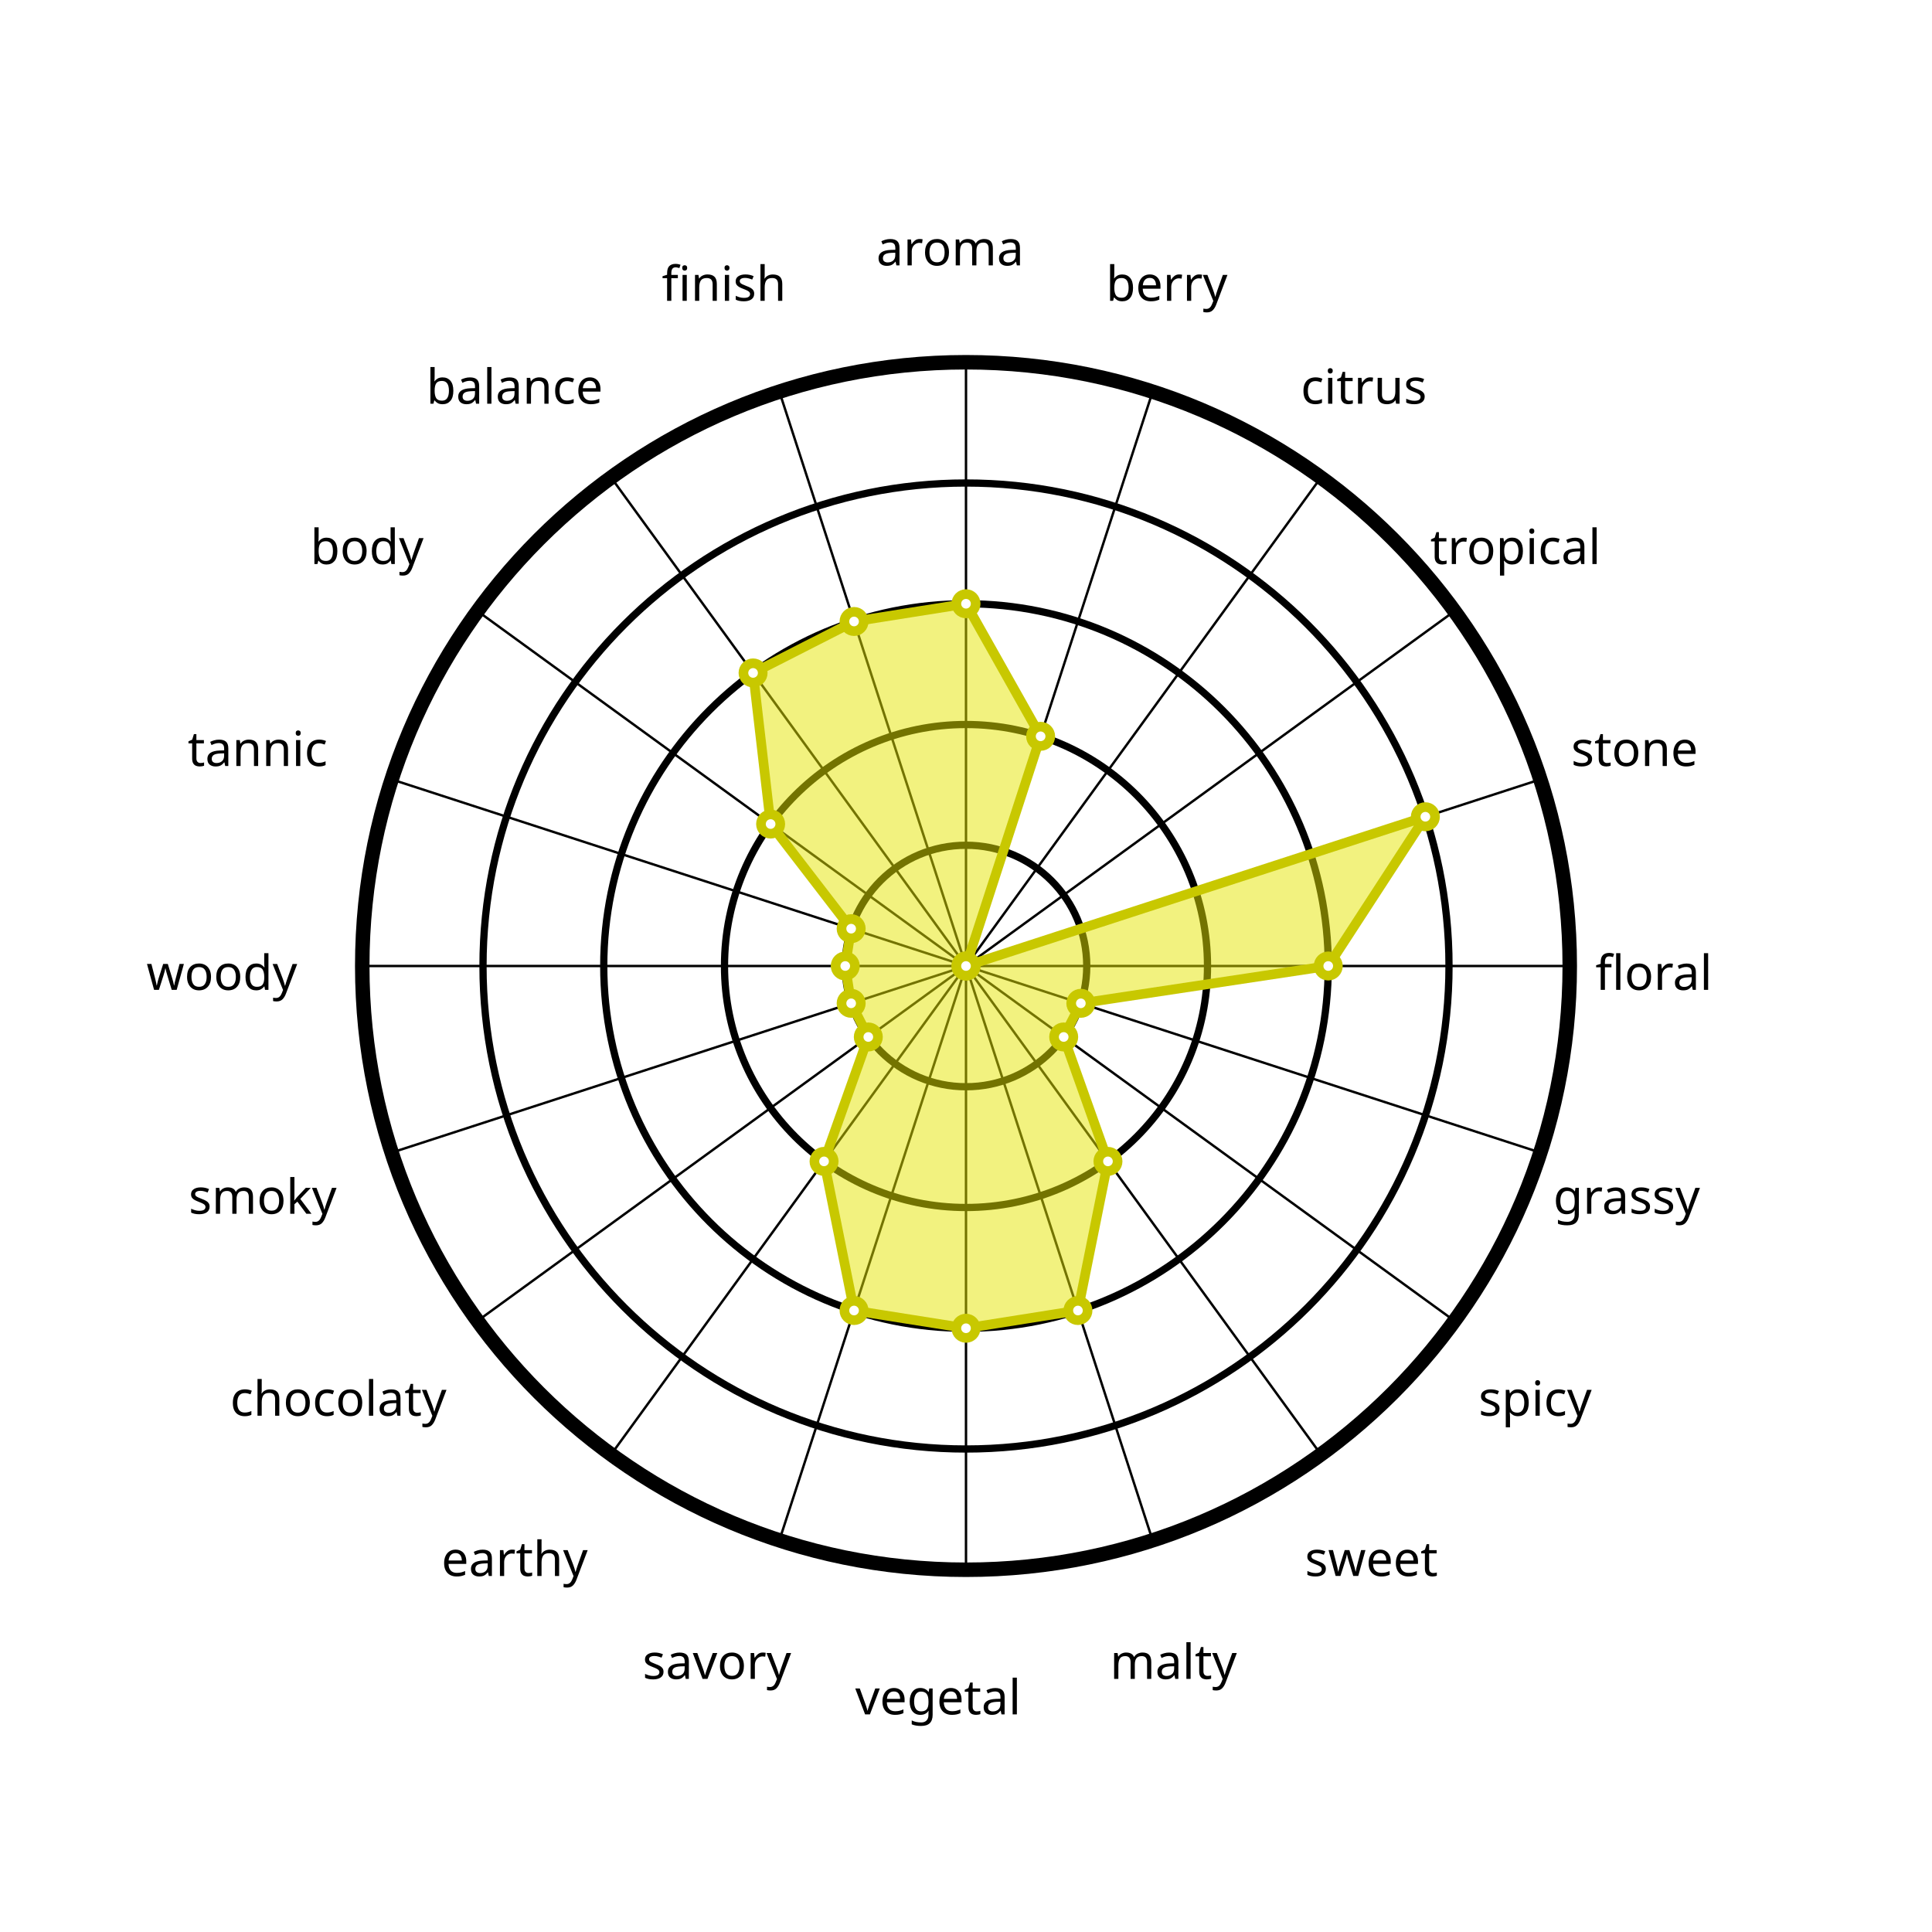
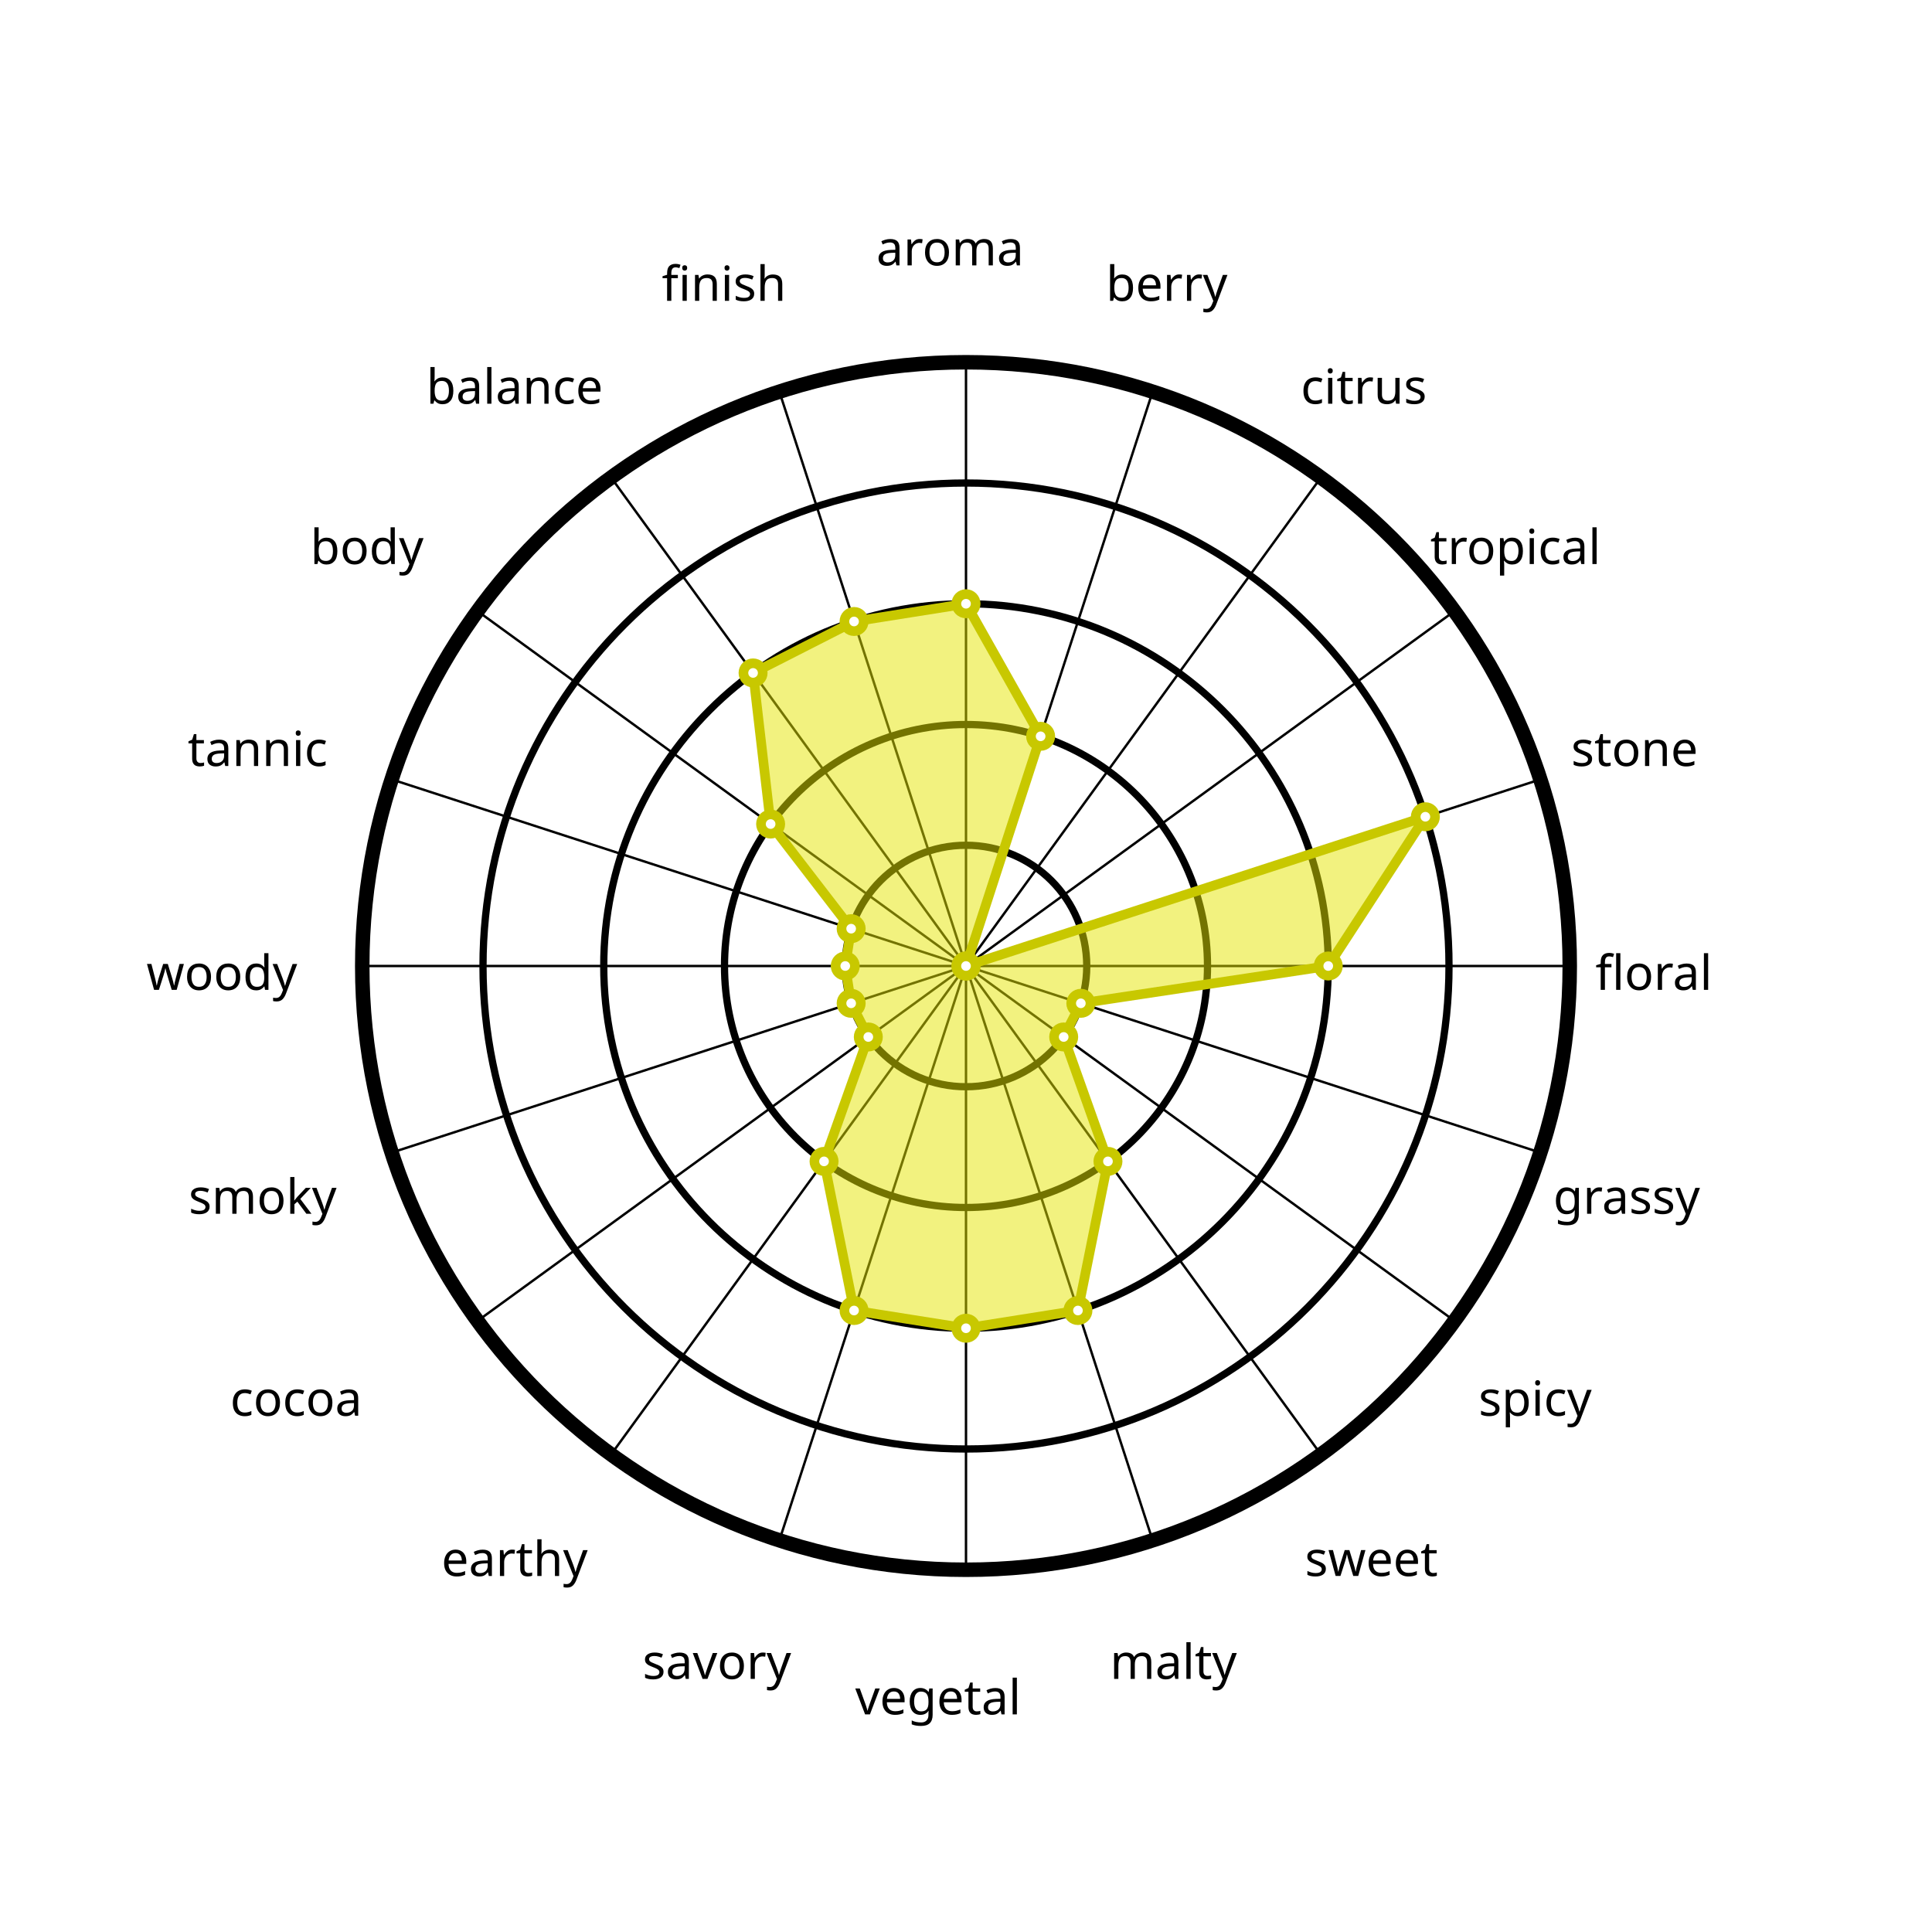
<svg xmlns="http://www.w3.org/2000/svg" id="d3wheel" class="wheel-container__flavor-wheel" viewBox="-400 -400 800 800" version="1.1" baseProfile="full" style="block-size:850px;height:850px;inline-size:850px;perspective-origin:425px 425px;transform-origin:425px 425px;width:850px;">
  <g class="flavor-wheel__ring-grid" style="block-size:auto;height:auto;inline-size:auto;overflow-block:visible;overflow-inline:visible;overflow-x:visible;overflow-y:visible;perspective-origin:400px 400px;transform-origin:0px 0px;width:auto;">
    <circle cx="0" cy="0" r="50" class="ring-grid__circle" style="block-size:auto;fill:none;height:auto;inline-size:auto;overflow-block:visible;overflow-inline:visible;overflow-x:visible;overflow-y:visible;perspective-origin:400px 400px;r:50px;stroke:rgb(0, 0, 0);stroke-width:3px;transform-origin:0px 0px;user-select:none;width:auto;" />
    <circle cx="0" cy="0" r="100" class="ring-grid__circle" style="block-size:auto;fill:none;height:auto;inline-size:auto;overflow-block:visible;overflow-inline:visible;overflow-x:visible;overflow-y:visible;perspective-origin:400px 400px;r:100px;stroke:rgb(0, 0, 0);stroke-width:3px;transform-origin:0px 0px;user-select:none;width:auto;" />
    <circle cx="0" cy="0" r="150" class="ring-grid__circle" style="block-size:auto;fill:none;height:auto;inline-size:auto;overflow-block:visible;overflow-inline:visible;overflow-x:visible;overflow-y:visible;perspective-origin:400px 400px;r:150px;stroke:rgb(0, 0, 0);stroke-width:3px;transform-origin:0px 0px;user-select:none;width:auto;" />
    <circle cx="0" cy="0" r="200" class="ring-grid__circle" style="block-size:auto;fill:none;height:auto;inline-size:auto;overflow-block:visible;overflow-inline:visible;overflow-x:visible;overflow-y:visible;perspective-origin:400px 400px;r:200px;stroke:rgb(0, 0, 0);stroke-width:3px;transform-origin:0px 0px;user-select:none;width:auto;" />
    <circle cx="0" cy="0" r="250" class="ring-grid__circle" style="block-size:auto;fill:none;height:auto;inline-size:auto;overflow-block:visible;overflow-inline:visible;overflow-x:visible;overflow-y:visible;perspective-origin:400px 400px;r:250px;stroke:rgb(0, 0, 0);stroke-width:6px;transform-origin:0px 0px;user-select:none;width:auto;" />
  </g>
  <g class="flavor-wheel__ray-grid" style="block-size:auto;height:auto;inline-size:auto;overflow-block:visible;overflow-inline:visible;overflow-x:visible;overflow-y:visible;perspective-origin:400px 400px;transform-origin:0px 0px;width:auto;">
    <line x1="0" y1="0" x2="250" y2="0" class="ray-grid__ray" style="block-size:auto;height:auto;inline-size:auto;overflow-block:visible;overflow-inline:visible;overflow-x:visible;overflow-y:visible;perspective-origin:400px 400px;stroke:rgb(0, 0, 0);transform-origin:0px 0px;user-select:none;width:auto;" />
    <line x1="0" y1="0" x2="237.764" y2="-77.254" class="ray-grid__ray" style="block-size:auto;height:auto;inline-size:auto;overflow-block:visible;overflow-inline:visible;overflow-x:visible;overflow-y:visible;perspective-origin:400px 400px;stroke:rgb(0, 0, 0);transform-origin:0px 0px;user-select:none;width:auto;" />
    <line x1="0" y1="0" x2="202.254" y2="-146.946" class="ray-grid__ray" style="block-size:auto;height:auto;inline-size:auto;overflow-block:visible;overflow-inline:visible;overflow-x:visible;overflow-y:visible;perspective-origin:400px 400px;stroke:rgb(0, 0, 0);transform-origin:0px 0px;user-select:none;width:auto;" />
    <line x1="0" y1="0" x2="146.946" y2="-202.254" class="ray-grid__ray" style="block-size:auto;height:auto;inline-size:auto;overflow-block:visible;overflow-inline:visible;overflow-x:visible;overflow-y:visible;perspective-origin:400px 400px;stroke:rgb(0, 0, 0);transform-origin:0px 0px;user-select:none;width:auto;" />
    <line x1="0" y1="0" x2="77.254" y2="-237.764" class="ray-grid__ray" style="block-size:auto;height:auto;inline-size:auto;overflow-block:visible;overflow-inline:visible;overflow-x:visible;overflow-y:visible;perspective-origin:400px 400px;stroke:rgb(0, 0, 0);transform-origin:0px 0px;user-select:none;width:auto;" />
    <line x1="0" y1="0" x2="1.5308084989341916e-14" y2="-250" class="ray-grid__ray" style="block-size:auto;height:auto;inline-size:auto;overflow-block:visible;overflow-inline:visible;overflow-x:visible;overflow-y:visible;perspective-origin:400px 400px;stroke:rgb(0, 0, 0);transform-origin:0px 0px;user-select:none;width:auto;" />
    <line x1="0" y1="0" x2="-77.254" y2="-237.764" class="ray-grid__ray" style="block-size:auto;height:auto;inline-size:auto;overflow-block:visible;overflow-inline:visible;overflow-x:visible;overflow-y:visible;perspective-origin:400px 400px;stroke:rgb(0, 0, 0);transform-origin:0px 0px;user-select:none;width:auto;" />
    <line x1="0" y1="0" x2="-146.946" y2="-202.254" class="ray-grid__ray" style="block-size:auto;height:auto;inline-size:auto;overflow-block:visible;overflow-inline:visible;overflow-x:visible;overflow-y:visible;perspective-origin:400px 400px;stroke:rgb(0, 0, 0);transform-origin:0px 0px;user-select:none;width:auto;" />
    <line x1="0" y1="0" x2="-202.254" y2="-146.946" class="ray-grid__ray" style="block-size:auto;height:auto;inline-size:auto;overflow-block:visible;overflow-inline:visible;overflow-x:visible;overflow-y:visible;perspective-origin:400px 400px;stroke:rgb(0, 0, 0);transform-origin:0px 0px;user-select:none;width:auto;" />
    <line x1="0" y1="0" x2="-237.764" y2="-77.254" class="ray-grid__ray" style="block-size:auto;height:auto;inline-size:auto;overflow-block:visible;overflow-inline:visible;overflow-x:visible;overflow-y:visible;perspective-origin:400px 400px;stroke:rgb(0, 0, 0);transform-origin:0px 0px;user-select:none;width:auto;" />
    <line x1="0" y1="0" x2="-250" y2="-3.061616997868383e-14" class="ray-grid__ray" style="block-size:auto;height:auto;inline-size:auto;overflow-block:visible;overflow-inline:visible;overflow-x:visible;overflow-y:visible;perspective-origin:400px 400px;stroke:rgb(0, 0, 0);transform-origin:0px 0px;user-select:none;width:auto;" />
    <line x1="0" y1="0" x2="-237.764" y2="77.254" class="ray-grid__ray" style="block-size:auto;height:auto;inline-size:auto;overflow-block:visible;overflow-inline:visible;overflow-x:visible;overflow-y:visible;perspective-origin:400px 400px;stroke:rgb(0, 0, 0);transform-origin:0px 0px;user-select:none;width:auto;" />
    <line x1="0" y1="0" x2="-202.254" y2="146.946" class="ray-grid__ray" style="block-size:auto;height:auto;inline-size:auto;overflow-block:visible;overflow-inline:visible;overflow-x:visible;overflow-y:visible;perspective-origin:400px 400px;stroke:rgb(0, 0, 0);transform-origin:0px 0px;user-select:none;width:auto;" />
    <line x1="0" y1="0" x2="-146.946" y2="202.254" class="ray-grid__ray" style="block-size:auto;height:auto;inline-size:auto;overflow-block:visible;overflow-inline:visible;overflow-x:visible;overflow-y:visible;perspective-origin:400px 400px;stroke:rgb(0, 0, 0);transform-origin:0px 0px;user-select:none;width:auto;" />
    <line x1="0" y1="0" x2="-77.254" y2="237.764" class="ray-grid__ray" style="block-size:auto;height:auto;inline-size:auto;overflow-block:visible;overflow-inline:visible;overflow-x:visible;overflow-y:visible;perspective-origin:400px 400px;stroke:rgb(0, 0, 0);transform-origin:0px 0px;user-select:none;width:auto;" />
    <line x1="0" y1="0" x2="-4.5924254968025744e-14" y2="250" class="ray-grid__ray" style="block-size:auto;height:auto;inline-size:auto;overflow-block:visible;overflow-inline:visible;overflow-x:visible;overflow-y:visible;perspective-origin:400px 400px;stroke:rgb(0, 0, 0);transform-origin:0px 0px;user-select:none;width:auto;" />
    <line x1="0" y1="0" x2="77.254" y2="237.764" class="ray-grid__ray" style="block-size:auto;height:auto;inline-size:auto;overflow-block:visible;overflow-inline:visible;overflow-x:visible;overflow-y:visible;perspective-origin:400px 400px;stroke:rgb(0, 0, 0);transform-origin:0px 0px;user-select:none;width:auto;" />
    <line x1="0" y1="0" x2="146.946" y2="202.254" class="ray-grid__ray" style="block-size:auto;height:auto;inline-size:auto;overflow-block:visible;overflow-inline:visible;overflow-x:visible;overflow-y:visible;perspective-origin:400px 400px;stroke:rgb(0, 0, 0);transform-origin:0px 0px;user-select:none;width:auto;" />
    <line x1="0" y1="0" x2="202.254" y2="146.946" class="ray-grid__ray" style="block-size:auto;height:auto;inline-size:auto;overflow-block:visible;overflow-inline:visible;overflow-x:visible;overflow-y:visible;perspective-origin:400px 400px;stroke:rgb(0, 0, 0);transform-origin:0px 0px;user-select:none;width:auto;" />
    <line x1="0" y1="0" x2="237.764" y2="77.254" class="ray-grid__ray" style="block-size:auto;height:auto;inline-size:auto;overflow-block:visible;overflow-inline:visible;overflow-x:visible;overflow-y:visible;perspective-origin:400px 400px;stroke:rgb(0, 0, 0);transform-origin:0px 0px;user-select:none;width:auto;" />
  </g>
  <g class="flavor-wheel__flavor-labels" style="block-size:auto;height:auto;inline-size:auto;overflow-block:visible;overflow-inline:visible;overflow-x:visible;overflow-y:visible;perspective-origin:400px 400px;transform-origin:0px 0px;width:auto;">
    <text class="flavor-labels__label" x="260.627" y="-10.118" style="block-size:auto;font-family:sans-serif;font-size:20px;height:auto;inline-size:auto;overflow-block:visible;overflow-inline:visible;overflow-x:visible;overflow-y:visible;perspective-origin:400px 400px;text-transform:uppercase;transform-origin:0px 0px;width:auto;">
      <tspan class="label__line" x="260.627" dy="1em" style="block-size:auto;font-family:sans-serif;font-size:20px;height:auto;inline-size:auto;overflow-block:visible;overflow-inline:visible;overflow-x:visible;overflow-y:visible;perspective-origin:41.333px 10.75px;text-transform:uppercase;transform-origin:0px 0px;width:auto;">floral</tspan>
    </text>
    <text class="flavor-labels__label" x="250.572" y="-102.823" style="block-size:auto;font-family:sans-serif;font-size:20px;height:auto;inline-size:auto;overflow-block:visible;overflow-inline:visible;overflow-x:visible;overflow-y:visible;perspective-origin:400px 400px;text-transform:uppercase;transform-origin:0px 0px;width:auto;">
      <tspan class="label__line" x="250.572" dy="1em" style="block-size:auto;font-family:sans-serif;font-size:20px;height:auto;inline-size:auto;overflow-block:visible;overflow-inline:visible;overflow-x:visible;overflow-y:visible;perspective-origin:36.417px 10.75px;text-transform:uppercase;transform-origin:0px 0px;width:auto;">stone</tspan>
    </text>
    <text class="flavor-labels__label" x="192.227" y="-186.453" style="block-size:auto;font-family:sans-serif;font-size:20px;height:auto;inline-size:auto;overflow-block:visible;overflow-inline:visible;overflow-x:visible;overflow-y:visible;perspective-origin:400px 400px;text-transform:uppercase;transform-origin:0px 0px;width:auto;">
      <tspan class="label__line" x="192.227" dy="1em" style="block-size:auto;font-family:sans-serif;font-size:20px;height:auto;inline-size:auto;overflow-block:visible;overflow-inline:visible;overflow-x:visible;overflow-y:visible;perspective-origin:53.133px 10.75px;text-transform:uppercase;transform-origin:0px 0px;width:auto;">tropical</tspan>
    </text>
    <text class="flavor-labels__label" x="138.641" y="-252.823" style="block-size:auto;font-family:sans-serif;font-size:20px;height:auto;inline-size:auto;overflow-block:visible;overflow-inline:visible;overflow-x:visible;overflow-y:visible;perspective-origin:400px 400px;text-transform:uppercase;transform-origin:0px 0px;width:auto;">
      <tspan class="label__line" x="138.641" dy="1em" style="block-size:auto;font-family:sans-serif;font-size:20px;height:auto;inline-size:auto;overflow-block:visible;overflow-inline:visible;overflow-x:visible;overflow-y:visible;perspective-origin:39.55px 10.75px;text-transform:uppercase;transform-origin:0px 0px;width:auto;">citrus</tspan>
    </text>
    <text class="flavor-labels__label" x="57.96" y="-295.435" style="block-size:auto;font-family:sans-serif;font-size:20px;height:auto;inline-size:auto;overflow-block:visible;overflow-inline:visible;overflow-x:visible;overflow-y:visible;perspective-origin:400px 400px;text-transform:uppercase;transform-origin:0px 0px;width:auto;">
      <tspan class="label__line" x="57.96" dy="1em" style="block-size:auto;font-family:sans-serif;font-size:20px;height:auto;inline-size:auto;overflow-block:visible;overflow-inline:visible;overflow-x:visible;overflow-y:visible;perspective-origin:36.417px 10.75px;text-transform:uppercase;transform-origin:0px 0px;width:auto;">berry</tspan>
    </text>
    <text class="flavor-labels__label" x="-37.137" y="-310.118" style="block-size:auto;font-family:sans-serif;font-size:20px;height:auto;inline-size:auto;overflow-block:visible;overflow-inline:visible;overflow-x:visible;overflow-y:visible;perspective-origin:400px 400px;text-transform:uppercase;transform-origin:0px 0px;width:auto;">
      <tspan class="label__line" x="-37.137" dy="1em" style="block-size:auto;font-family:sans-serif;font-size:20px;height:auto;inline-size:auto;overflow-block:visible;overflow-inline:visible;overflow-x:visible;overflow-y:visible;perspective-origin:38.958px 10.75px;text-transform:uppercase;transform-origin:0px 0px;width:auto;">aroma</tspan>
    </text>
    <text class="flavor-labels__label" x="-125.952" y="-295.435" style="block-size:auto;font-family:sans-serif;font-size:20px;height:auto;inline-size:auto;overflow-block:visible;overflow-inline:visible;overflow-x:visible;overflow-y:visible;perspective-origin:400px 400px;text-transform:uppercase;transform-origin:0px 0px;width:auto;">
      <tspan class="label__line" x="-125.952" dy="1em" style="block-size:auto;font-family:sans-serif;font-size:20px;height:auto;inline-size:auto;overflow-block:visible;overflow-inline:visible;overflow-x:visible;overflow-y:visible;perspective-origin:34.825px 10.75px;text-transform:uppercase;transform-origin:0px 0px;width:auto;">finish</tspan>
    </text>
    <text class="flavor-labels__label" x="-223.481" y="-252.823" style="block-size:auto;font-family:sans-serif;font-size:20px;height:auto;inline-size:auto;overflow-block:visible;overflow-inline:visible;overflow-x:visible;overflow-y:visible;perspective-origin:400px 400px;text-transform:uppercase;transform-origin:0px 0px;width:auto;">
      <tspan class="label__line" x="-223.481" dy="1em" style="block-size:auto;font-family:sans-serif;font-size:20px;height:auto;inline-size:auto;overflow-block:visible;overflow-inline:visible;overflow-x:visible;overflow-y:visible;perspective-origin:49.592px 10.75px;text-transform:uppercase;transform-origin:0px 0px;width:auto;">balance</tspan>
    </text>
    <text class="flavor-labels__label" x="-271.513" y="-186.453" style="block-size:auto;font-family:sans-serif;font-size:20px;height:auto;inline-size:auto;overflow-block:visible;overflow-inline:visible;overflow-x:visible;overflow-y:visible;perspective-origin:400px 400px;text-transform:uppercase;transform-origin:0px 0px;width:auto;">
      <tspan class="label__line" x="-271.513" dy="1em" style="block-size:auto;font-family:sans-serif;font-size:20px;height:auto;inline-size:auto;overflow-block:visible;overflow-inline:visible;overflow-x:visible;overflow-y:visible;perspective-origin:30.108px 10.75px;text-transform:uppercase;transform-origin:0px 0px;width:auto;">body</tspan>
    </text>
    <text class="flavor-labels__label" x="-322.274" y="-102.823" style="block-size:auto;font-family:sans-serif;font-size:20px;height:auto;inline-size:auto;overflow-block:visible;overflow-inline:visible;overflow-x:visible;overflow-y:visible;perspective-origin:400px 400px;text-transform:uppercase;transform-origin:0px 0px;width:auto;">
      <tspan class="label__line" x="-322.274" dy="1em" style="block-size:auto;font-family:sans-serif;font-size:20px;height:auto;inline-size:auto;overflow-block:visible;overflow-inline:visible;overflow-x:visible;overflow-y:visible;perspective-origin:38.767px 10.75px;text-transform:uppercase;transform-origin:0px 0px;width:auto;">tannic</tspan>
    </text>
    <text class="flavor-labels__label" x="-339.357" y="-10.118" style="block-size:auto;font-family:sans-serif;font-size:20px;height:auto;inline-size:auto;overflow-block:visible;overflow-inline:visible;overflow-x:visible;overflow-y:visible;perspective-origin:400px 400px;text-transform:uppercase;transform-origin:0px 0px;width:auto;">
      <tspan class="label__line" x="-339.357" dy="1em" style="block-size:auto;font-family:sans-serif;font-size:20px;height:auto;inline-size:auto;overflow-block:visible;overflow-inline:visible;overflow-x:visible;overflow-y:visible;perspective-origin:41.317px 10.75px;text-transform:uppercase;transform-origin:0px 0px;width:auto;">woody</tspan>
    </text>
    <text class="flavor-labels__label" x="-321.897" y="82.587" style="block-size:auto;font-family:sans-serif;font-size:20px;height:auto;inline-size:auto;overflow-block:visible;overflow-inline:visible;overflow-x:visible;overflow-y:visible;perspective-origin:400px 400px;text-transform:uppercase;transform-origin:0px 0px;width:auto;">
      <tspan class="label__line" x="-321.897" dy="1em" style="block-size:auto;font-family:sans-serif;font-size:20px;height:auto;inline-size:auto;overflow-block:visible;overflow-inline:visible;overflow-x:visible;overflow-y:visible;perspective-origin:38.367px 10.75px;text-transform:uppercase;transform-origin:0px 0px;width:auto;">smoky</tspan>
    </text>
    <text class="flavor-labels__label" x="-304.674" y="166.218" style="block-size:auto;font-family:sans-serif;font-size:20px;height:auto;inline-size:auto;overflow-block:visible;overflow-inline:visible;overflow-x:visible;overflow-y:visible;perspective-origin:400px 400px;text-transform:uppercase;transform-origin:0px 0px;width:auto;">
-       <tspan class="label__line" x="-304.674" dy="1em" style="block-size:auto;font-family:sans-serif;font-size:20px;height:auto;inline-size:auto;overflow-block:visible;overflow-inline:visible;overflow-x:visible;overflow-y:visible;perspective-origin:65.342px 10.75px;text-transform:uppercase;transform-origin:0px 0px;width:auto;">chocolaty</tspan>
+       <tspan class="label__line" x="-304.674" dy="1em" style="block-size:auto;font-family:sans-serif;font-size:20px;height:auto;inline-size:auto;overflow-block:visible;overflow-inline:visible;overflow-x:visible;overflow-y:visible;perspective-origin:65.342px 10.75px;text-transform:uppercase;transform-origin:0px 0px;width:auto;">cocoa</tspan>
    </text>
    <text class="flavor-labels__label" x="-217.19" y="232.587" style="block-size:auto;font-family:sans-serif;font-size:20px;height:auto;inline-size:auto;overflow-block:visible;overflow-inline:visible;overflow-x:visible;overflow-y:visible;perspective-origin:400px 400px;text-transform:uppercase;transform-origin:0px 0px;width:auto;">
      <tspan class="label__line" x="-217.19" dy="1em" style="block-size:auto;font-family:sans-serif;font-size:20px;height:auto;inline-size:auto;overflow-block:visible;overflow-inline:visible;overflow-x:visible;overflow-y:visible;perspective-origin:42.908px 10.75px;text-transform:uppercase;transform-origin:0px 0px;width:auto;">earthy</tspan>
    </text>
    <text class="flavor-labels__label" x="-133.936" y="275.199" style="block-size:auto;font-family:sans-serif;font-size:20px;height:auto;inline-size:auto;overflow-block:visible;overflow-inline:visible;overflow-x:visible;overflow-y:visible;perspective-origin:400px 400px;text-transform:uppercase;transform-origin:0px 0px;width:auto;">
      <tspan class="label__line" x="-133.936" dy="1em" style="block-size:auto;font-family:sans-serif;font-size:20px;height:auto;inline-size:auto;overflow-block:visible;overflow-inline:visible;overflow-x:visible;overflow-y:visible;perspective-origin:43.308px 10.75px;text-transform:uppercase;transform-origin:0px 0px;width:auto;">savory</tspan>
    </text>
    <text class="flavor-labels__label" x="-45.851" y="289.882" style="block-size:auto;font-family:sans-serif;font-size:20px;height:auto;inline-size:auto;overflow-block:visible;overflow-inline:visible;overflow-x:visible;overflow-y:visible;perspective-origin:400px 400px;text-transform:uppercase;transform-origin:0px 0px;width:auto;">
      <tspan class="label__line" x="-45.851" dy="1em" style="block-size:auto;font-family:sans-serif;font-size:20px;height:auto;inline-size:auto;overflow-block:visible;overflow-inline:visible;overflow-x:visible;overflow-y:visible;perspective-origin:48.217px 10.75px;text-transform:uppercase;transform-origin:0px 0px;width:auto;">vegetal</tspan>
    </text>
    <text class="flavor-labels__label" x="59.638" y="275.199" style="block-size:auto;font-family:sans-serif;font-size:20px;height:auto;inline-size:auto;overflow-block:visible;overflow-inline:visible;overflow-x:visible;overflow-y:visible;perspective-origin:400px 400px;text-transform:uppercase;transform-origin:0px 0px;width:auto;">
      <tspan class="label__line" x="59.638" dy="1em" style="block-size:auto;font-family:sans-serif;font-size:20px;height:auto;inline-size:auto;overflow-block:visible;overflow-inline:visible;overflow-x:visible;overflow-y:visible;perspective-origin:34.633px 10.75px;text-transform:uppercase;transform-origin:0px 0px;width:auto;">malty</tspan>
    </text>
    <text class="flavor-labels__label" x="140.32" y="232.587" style="block-size:auto;font-family:sans-serif;font-size:20px;height:auto;inline-size:auto;overflow-block:visible;overflow-inline:visible;overflow-x:visible;overflow-y:visible;perspective-origin:400px 400px;text-transform:uppercase;transform-origin:0px 0px;width:auto;">
      <tspan class="label__line" x="140.32" dy="1em" style="block-size:auto;font-family:sans-serif;font-size:20px;height:auto;inline-size:auto;overflow-block:visible;overflow-inline:visible;overflow-x:visible;overflow-y:visible;perspective-origin:37.767px 10.75px;text-transform:uppercase;transform-origin:0px 0px;width:auto;">sweet</tspan>
    </text>
    <text class="flavor-labels__label" x="212.235" y="166.218" style="block-size:auto;font-family:sans-serif;font-size:20px;height:auto;inline-size:auto;overflow-block:visible;overflow-inline:visible;overflow-x:visible;overflow-y:visible;perspective-origin:400px 400px;text-transform:uppercase;transform-origin:0px 0px;width:auto;">
      <tspan class="label__line" x="212.235" dy="1em" style="block-size:auto;font-family:sans-serif;font-size:20px;height:auto;inline-size:auto;overflow-block:visible;overflow-inline:visible;overflow-x:visible;overflow-y:visible;perspective-origin:31.875px 10.75px;text-transform:uppercase;transform-origin:0px 0px;width:auto;">spicy</tspan>
    </text>
    <text class="flavor-labels__label" x="243.176" y="82.587" style="block-size:auto;font-family:sans-serif;font-size:20px;height:auto;inline-size:auto;overflow-block:visible;overflow-inline:visible;overflow-x:visible;overflow-y:visible;perspective-origin:400px 400px;text-transform:uppercase;transform-origin:0px 0px;width:auto;">
      <tspan class="label__line" x="243.176" dy="1em" style="block-size:auto;font-family:sans-serif;font-size:20px;height:auto;inline-size:auto;overflow-block:visible;overflow-inline:visible;overflow-x:visible;overflow-y:visible;perspective-origin:44.275px 10.75px;text-transform:uppercase;transform-origin:0px 0px;width:auto;">grassy</tspan>
    </text>
  </g>
  <g class="flavor-wheel__data-polyline" style="block-size:auto;height:auto;inline-size:auto;overflow-block:visible;overflow-inline:visible;overflow-x:visible;overflow-y:visible;perspective-origin:400px 400px;transform-origin:0px 0px;width:auto;">
    <path class="data-polyline__path" d="M150,0L190.211,-61.803L0,0L0,0L30.902,-95.106L9.184850993605149e-15,-150L-46.353,-142.658L-88.168,-121.353L-80.902,-58.779L-47.553,-15.451L-50,-6.123233995736766e-15L-47.553,15.451L-40.451,29.389L-58.779,80.902L-46.353,142.658L-2.7554552980815446e-14,150L46.353,142.658L58.779,80.902L40.451,29.389L47.553,15.451L150,0" style="block-size:auto;d:path(&quot;M 150 0 L 190.211 -61.803 L 0 0 L 0 0 L 30.902 -95.106 L 9.18485e-15 -150 L -46.353 -142.658 L -88.168 -121.353 L -80.902 -58.779 L -47.553 -15.451 L -50 -6.12323e-15 L -47.553 15.451 L -40.451 29.389 L -58.779 80.902 L -46.353 142.658 L -2.75546e-14 150 L 46.353 142.658 L 58.779 80.902 L 40.451 29.389 L 47.553 15.451 L 150 0&quot;);fill:rgba(230, 230, 0, 0.5);height:auto;inline-size:auto;overflow-block:visible;overflow-inline:visible;overflow-x:visible;overflow-y:visible;perspective-origin:400px 400px;stroke:rgb(200, 200, 0);stroke-width:4px;transform-origin:0px 0px;user-select:none;width:auto;" />
  </g>
  <g class="flavor-wheel__data-points" style="block-size:auto;height:auto;inline-size:auto;overflow-block:visible;overflow-inline:visible;overflow-x:visible;overflow-y:visible;perspective-origin:400px 400px;transform-origin:0px 0px;width:auto;">
    <g class="data-points__point-group" style="block-size:auto;height:auto;inline-size:auto;overflow-block:visible;overflow-inline:visible;overflow-x:visible;overflow-y:visible;perspective-origin:400px 400px;transform-origin:0px 0px;width:auto;">
      <circle class="data-points__point" r="4" cx="150" cy="0" style="block-size:auto;cx:150px;fill:rgb(255, 255, 255);height:auto;inline-size:auto;overflow-block:visible;overflow-inline:visible;overflow-x:visible;overflow-y:visible;perspective-origin:400px 400px;r:4px;stroke:rgb(200, 200, 0);stroke-width:4px;transform-origin:0px 0px;user-select:none;width:auto;" />
      <circle class="data-points__point" r="4" cx="190.211" cy="-61.803" style="block-size:auto;cx:190.211px;cy:-61.803px;fill:rgb(255, 255, 255);height:auto;inline-size:auto;overflow-block:visible;overflow-inline:visible;overflow-x:visible;overflow-y:visible;perspective-origin:400px 400px;r:4px;stroke:rgb(200, 200, 0);stroke-width:4px;transform-origin:0px 0px;user-select:none;width:auto;" />
      <circle class="data-points__point" r="4" cx="0" cy="0" style="block-size:auto;fill:rgb(255, 255, 255);height:auto;inline-size:auto;overflow-block:visible;overflow-inline:visible;overflow-x:visible;overflow-y:visible;perspective-origin:400px 400px;r:4px;stroke:rgb(200, 200, 0);stroke-width:4px;transform-origin:0px 0px;user-select:none;width:auto;" />
      <circle class="data-points__point" r="4" cx="0" cy="0" style="block-size:auto;fill:rgb(255, 255, 255);height:auto;inline-size:auto;overflow-block:visible;overflow-inline:visible;overflow-x:visible;overflow-y:visible;perspective-origin:400px 400px;r:4px;stroke:rgb(200, 200, 0);stroke-width:4px;transform-origin:0px 0px;user-select:none;width:auto;" />
      <circle class="data-points__point" r="4" cx="30.902" cy="-95.106" style="block-size:auto;cx:30.902px;cy:-95.106px;fill:rgb(255, 255, 255);height:auto;inline-size:auto;overflow-block:visible;overflow-inline:visible;overflow-x:visible;overflow-y:visible;perspective-origin:400px 400px;r:4px;stroke:rgb(200, 200, 0);stroke-width:4px;transform-origin:0px 0px;user-select:none;width:auto;" />
      <circle class="data-points__point" r="4" cx="9.184850993605149e-15" cy="-150" style="block-size:auto;cx:9.18485e-15px;cy:-150px;fill:rgb(255, 255, 255);height:auto;inline-size:auto;overflow-block:visible;overflow-inline:visible;overflow-x:visible;overflow-y:visible;perspective-origin:400px 400px;r:4px;stroke:rgb(200, 200, 0);stroke-width:4px;transform-origin:0px 0px;user-select:none;width:auto;" />
      <circle class="data-points__point" r="4" cx="-46.353" cy="-142.658" style="block-size:auto;cx:-46.353px;cy:-142.658px;fill:rgb(255, 255, 255);height:auto;inline-size:auto;overflow-block:visible;overflow-inline:visible;overflow-x:visible;overflow-y:visible;perspective-origin:400px 400px;r:4px;stroke:rgb(200, 200, 0);stroke-width:4px;transform-origin:0px 0px;user-select:none;width:auto;" />
      <circle class="data-points__point" r="4" cx="-88.168" cy="-121.353" style="block-size:auto;cx:-88.168px;cy:-121.353px;fill:rgb(255, 255, 255);height:auto;inline-size:auto;overflow-block:visible;overflow-inline:visible;overflow-x:visible;overflow-y:visible;perspective-origin:400px 400px;r:4px;stroke:rgb(200, 200, 0);stroke-width:4px;transform-origin:0px 0px;user-select:none;width:auto;" />
      <circle class="data-points__point" r="4" cx="-80.902" cy="-58.779" style="block-size:auto;cx:-80.902px;cy:-58.779px;fill:rgb(255, 255, 255);height:auto;inline-size:auto;overflow-block:visible;overflow-inline:visible;overflow-x:visible;overflow-y:visible;perspective-origin:400px 400px;r:4px;stroke:rgb(200, 200, 0);stroke-width:4px;transform-origin:0px 0px;user-select:none;width:auto;" />
      <circle class="data-points__point" r="4" cx="-47.553" cy="-15.451" style="block-size:auto;cx:-47.553px;cy:-15.451px;fill:rgb(255, 255, 255);height:auto;inline-size:auto;overflow-block:visible;overflow-inline:visible;overflow-x:visible;overflow-y:visible;perspective-origin:400px 400px;r:4px;stroke:rgb(200, 200, 0);stroke-width:4px;transform-origin:0px 0px;user-select:none;width:auto;" />
      <circle class="data-points__point" r="4" cx="-50" cy="-6.123233995736766e-15" style="block-size:auto;cx:-50px;cy:-6.12323e-15px;fill:rgb(255, 255, 255);height:auto;inline-size:auto;overflow-block:visible;overflow-inline:visible;overflow-x:visible;overflow-y:visible;perspective-origin:400px 400px;r:4px;stroke:rgb(200, 200, 0);stroke-width:4px;transform-origin:0px 0px;user-select:none;width:auto;" />
      <circle class="data-points__point" r="4" cx="-47.553" cy="15.451" style="block-size:auto;cx:-47.553px;cy:15.451px;fill:rgb(255, 255, 255);height:auto;inline-size:auto;overflow-block:visible;overflow-inline:visible;overflow-x:visible;overflow-y:visible;perspective-origin:400px 400px;r:4px;stroke:rgb(200, 200, 0);stroke-width:4px;transform-origin:0px 0px;user-select:none;width:auto;" />
      <circle class="data-points__point" r="4" cx="-40.451" cy="29.389" style="block-size:auto;cx:-40.451px;cy:29.389px;fill:rgb(255, 255, 255);height:auto;inline-size:auto;overflow-block:visible;overflow-inline:visible;overflow-x:visible;overflow-y:visible;perspective-origin:400px 400px;r:4px;stroke:rgb(200, 200, 0);stroke-width:4px;transform-origin:0px 0px;user-select:none;width:auto;" />
      <circle class="data-points__point" r="4" cx="-58.779" cy="80.902" style="block-size:auto;cx:-58.779px;cy:80.902px;fill:rgb(255, 255, 255);height:auto;inline-size:auto;overflow-block:visible;overflow-inline:visible;overflow-x:visible;overflow-y:visible;perspective-origin:400px 400px;r:4px;stroke:rgb(200, 200, 0);stroke-width:4px;transform-origin:0px 0px;user-select:none;width:auto;" />
      <circle class="data-points__point" r="4" cx="-46.353" cy="142.658" style="block-size:auto;cx:-46.353px;cy:142.658px;fill:rgb(255, 255, 255);height:auto;inline-size:auto;overflow-block:visible;overflow-inline:visible;overflow-x:visible;overflow-y:visible;perspective-origin:400px 400px;r:4px;stroke:rgb(200, 200, 0);stroke-width:4px;transform-origin:0px 0px;user-select:none;width:auto;" />
      <circle class="data-points__point" r="4" cx="-2.7554552980815446e-14" cy="150" style="block-size:auto;cx:-2.75546e-14px;cy:150px;fill:rgb(255, 255, 255);height:auto;inline-size:auto;overflow-block:visible;overflow-inline:visible;overflow-x:visible;overflow-y:visible;perspective-origin:400px 400px;r:4px;stroke:rgb(200, 200, 0);stroke-width:4px;transform-origin:0px 0px;user-select:none;width:auto;" />
      <circle class="data-points__point" r="4" cx="46.353" cy="142.658" style="block-size:auto;cx:46.353px;cy:142.658px;fill:rgb(255, 255, 255);height:auto;inline-size:auto;overflow-block:visible;overflow-inline:visible;overflow-x:visible;overflow-y:visible;perspective-origin:400px 400px;r:4px;stroke:rgb(200, 200, 0);stroke-width:4px;transform-origin:0px 0px;user-select:none;width:auto;" />
      <circle class="data-points__point" r="4" cx="58.779" cy="80.902" style="block-size:auto;cx:58.779px;cy:80.902px;fill:rgb(255, 255, 255);height:auto;inline-size:auto;overflow-block:visible;overflow-inline:visible;overflow-x:visible;overflow-y:visible;perspective-origin:400px 400px;r:4px;stroke:rgb(200, 200, 0);stroke-width:4px;transform-origin:0px 0px;user-select:none;width:auto;" />
      <circle class="data-points__point" r="4" cx="40.451" cy="29.389" style="block-size:auto;cx:40.451px;cy:29.389px;fill:rgb(255, 255, 255);height:auto;inline-size:auto;overflow-block:visible;overflow-inline:visible;overflow-x:visible;overflow-y:visible;perspective-origin:400px 400px;r:4px;stroke:rgb(200, 200, 0);stroke-width:4px;transform-origin:0px 0px;user-select:none;width:auto;" />
      <circle class="data-points__point" r="4" cx="47.553" cy="15.451" style="block-size:auto;cx:47.553px;cy:15.451px;fill:rgb(255, 255, 255);height:auto;inline-size:auto;overflow-block:visible;overflow-inline:visible;overflow-x:visible;overflow-y:visible;perspective-origin:400px 400px;r:4px;stroke:rgb(200, 200, 0);stroke-width:4px;transform-origin:0px 0px;user-select:none;width:auto;" />
    </g>
  </g>
</svg>
